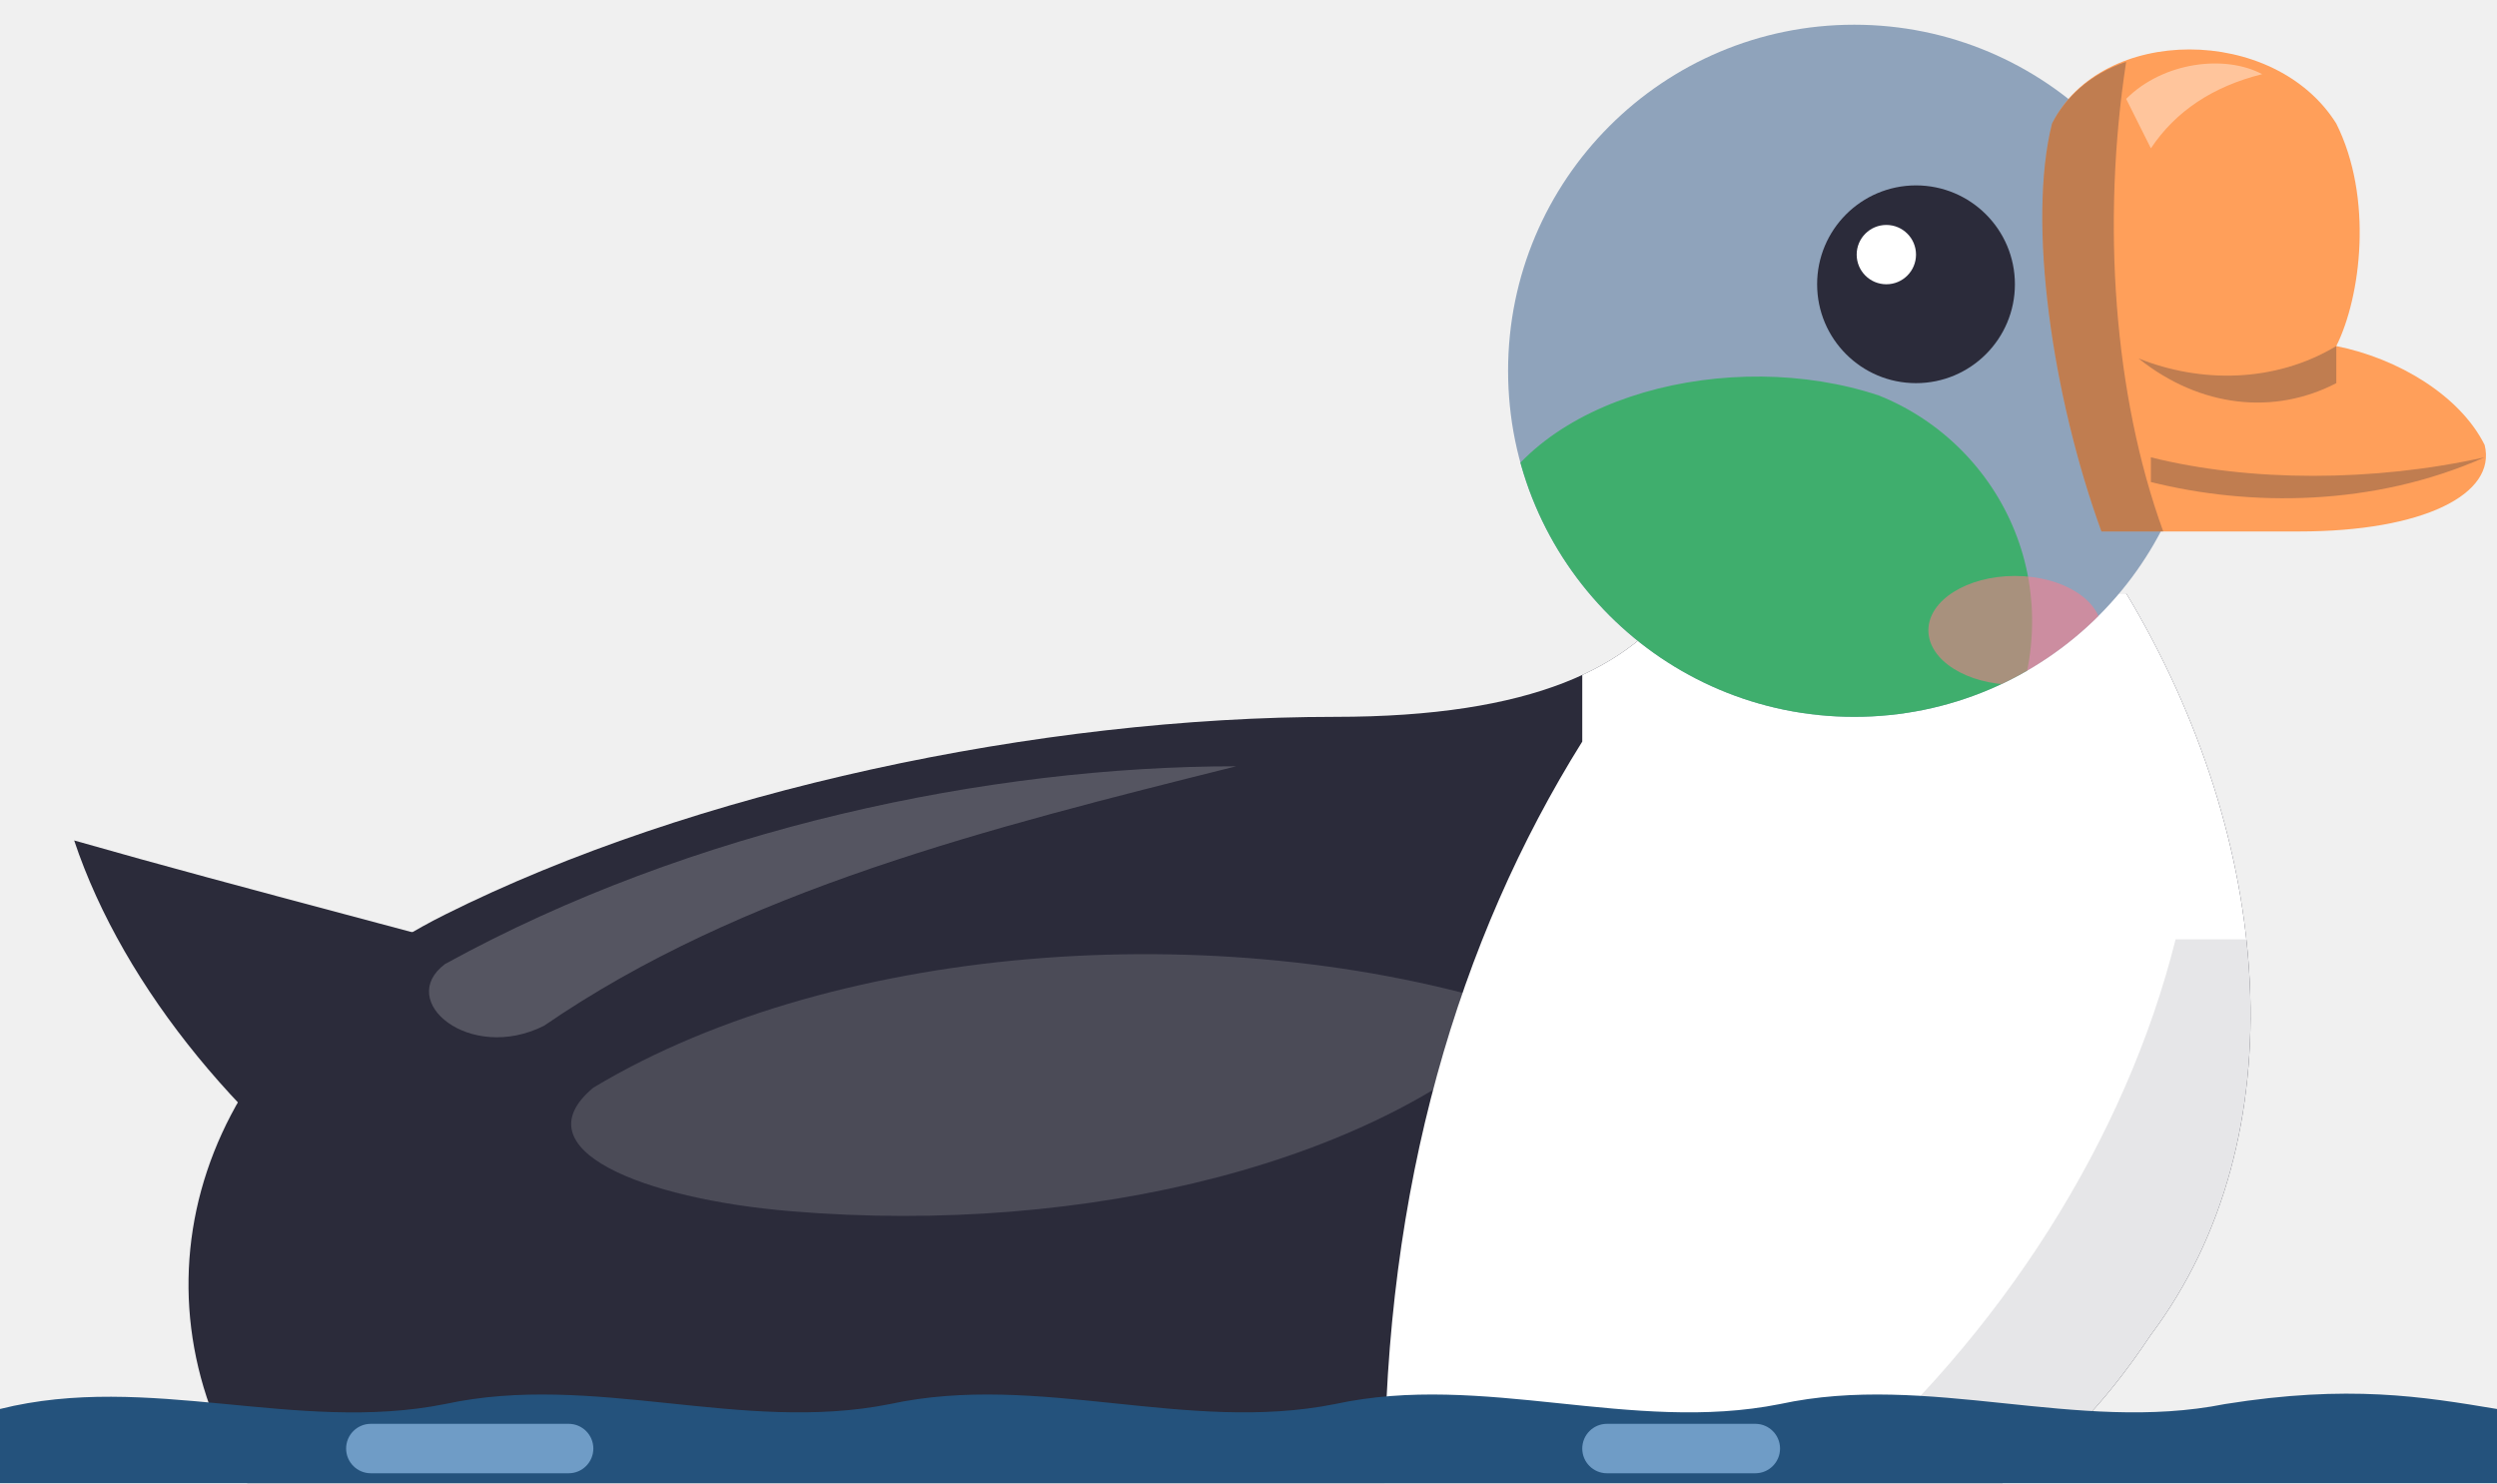
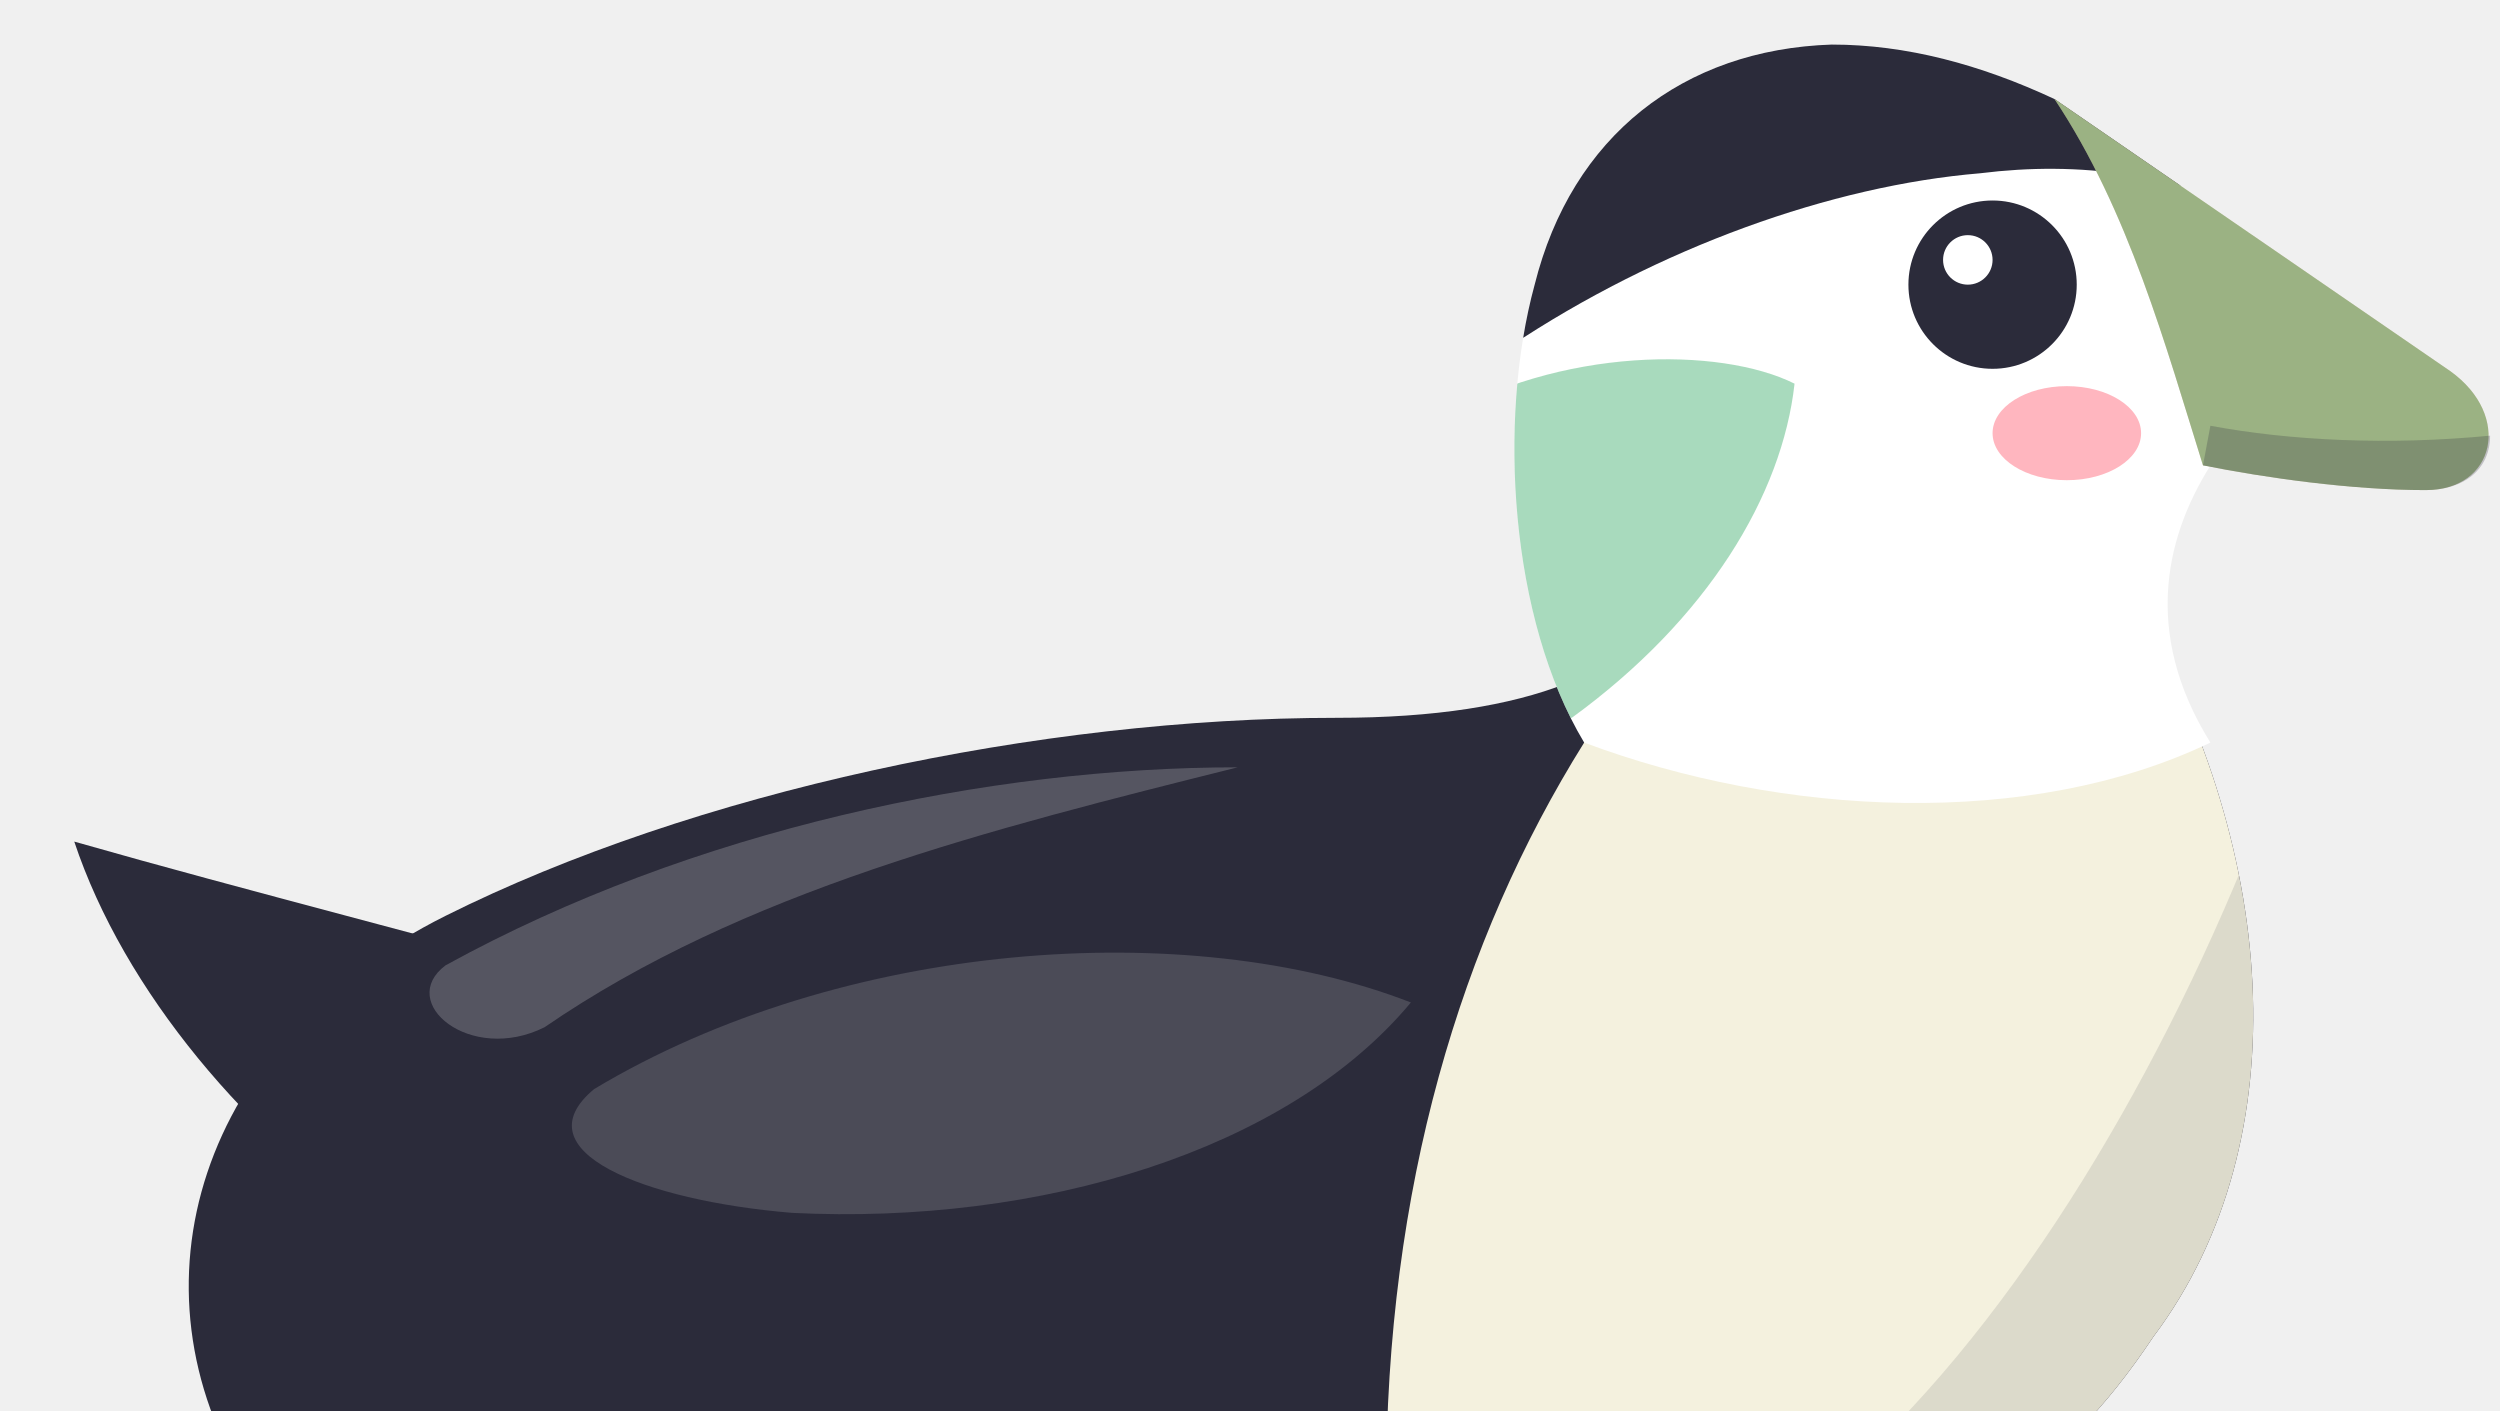
- <svg xmlns="http://www.w3.org/2000/svg" viewBox="0 16 101 60">
+ <svg xmlns="http://www.w3.org/2000/svg" viewBox="0 16 101 57">
  <path d="M3 50 C 10 52 18 54 25 56 L 16 66 C 10 62 5 56 3 50 Z" fill="#2b2b3a" />
  <clipPath id="eider-body">
    <path d="M10 76 C 5 68 8 58 18 53 C 28 48 42 45 54 45 C 62 45 66 43 68 40 L 86 40 C 92 50 93 62 87 70 C 85 73 83 75 81 76 Z" />
  </clipPath>
  <path d="M10 76 C 5 68 8 58 18 53 C 28 48 42 45 54 45 C 62 45 66 43 68 40 L 86 40 C 92 50 93 62 87 70 C 85 73 83 75 81 76 Z" fill="#2b2b3a" />
-   <path d="M56 76 C 56 64 59 54 64 46 L 64 30 L 96 30 L 96 76 Z" fill="#ffffff" clip-path="url(#eider-body)" />
-   <path d="M74 76 C 81 70 86 62 88 54 L 96 54 L 96 76 Z" fill="#2b2b3a" opacity="0.12" clip-path="url(#eider-body)" />
+   <path d="M56 76 C 56 64 59 54 64 46 L 64 30 L 96 30 L 96 76 Z" fill="#f4f1de" clip-path="url(#eider-body)" />
+   <path d="M74 76 C 81 70 87 60 91 50 L 96 50 L 96 76 Z" fill="#2b2b3a" opacity="0.12" clip-path="url(#eider-body)" />
  <path d="M18 55 C 28 49.5 40 47 50 47 C 40 49.5 30 52 22 57.5 C 19 59 16 56.5 18 55 Z" fill="#ffffff" opacity="0.2" />
-   <path d="M24 60 C 34 54 50 53 62 57 C 56 63 44 66 32 65 C 26 64.5 21 62.5 24 60 Z" fill="#ffffff" opacity="0.15" />
-   <circle cx="75" cy="31" r="14" fill="#8fa3bb" />
+   <path d="M24 60 C 34 54 48 53 57 56.5 C 52 62.5 42 65.5 32 65 C 26 64.5 21 62.5 24 60 Z" fill="#ffffff" opacity="0.15" />
  <clipPath id="eider-head">
-     <circle cx="75" cy="31" r="14" />
+     <path d="M64 46 C 61 41 60.5 33 62 27.5 C 63.5 21.5 68 18 74 17.8 C 77 17.8 80 18.6 83 20 L 91 25.5 L 89.5 34.5 C 87.5 37.5 86.5 41.5 89.3 46 C 82 49.5 72 49 64 46 Z" />
  </clipPath>
+   <path d="M64 46 C 61 41 60.5 33 62 27.5 C 63.5 21.5 68 18 74 17.8 C 77 17.8 80 18.6 83 20 L 91 25.5 L 89.5 34.5 C 87.5 37.5 86.5 41.5 89.3 46 C 82 49.5 72 49 64 46 Z" fill="#ffffff" />
  <g clip-path="url(#eider-head)">
-     <path d="M60 37 C 62 32 70 30 76 32 C 81 34 84 40 81 46 L 60 46 Z" fill="#3fae6d" />
-     <ellipse cx="81.5" cy="41.5" rx="3.5" ry="2.2" fill="#ff7a8a" opacity="0.55" />
+     <path d="M58 33 C 63 30 69.5 30 72.5 31.5 C 72 36 69 41 63.5 45 L 58 45 Z" fill="#3fae6d" opacity="0.45" />
+     <path d="M58 16 L 92 16 L 92 25 C 88 23 84 22.5 80 23 C 74 23.5 67 26 61 30 L 58 30 Z" fill="#2b2b3a" />
+     <ellipse cx="83.5" cy="33.5" rx="3" ry="1.9" fill="#ff7a8a" opacity="0.55" />
  </g>
-   <path d="M83 21 C 85 17 92 17 94.5 21 C 96 24 95.5 28 94.5 30 C 97 30.5 99.5 32 100.5 34 C 101 36 98 37.5 93 37.5 L 85 37.5 C 83 32 82 25 83 21 Z" fill="#ff9f5a" />
-   <path d="M83 21 C 82 25 83 32 85 37.5 L 87.5 37.5 C 85.5 32 85 25 86 18.5 C 84.5 19 83.5 20 83 21 Z" fill="#2b2b3a" opacity="0.3" />
-   <path d="M94.5 30 C 92 31.5 89 31.5 86.5 30.5 C 89 32.5 92 32.8 94.5 31.5 Z" fill="#2b2b3a" opacity="0.3" />
-   <path d="M87 34.5 C 91 35.5 96 35.5 100.5 34.5 C 96 36.5 91 36.5 87 35.5 Z" fill="#2b2b3a" opacity="0.3" />
-   <path d="M86 20 C 87.5 18.5 90 18.2 91.5 19 C 89.5 19.5 88 20.5 87 22 Z" fill="#ffffff" opacity="0.4" />
-   <circle cx="77.5" cy="27.5" r="4" fill="#2b2b3a" />
-   <circle cx="76.3" cy="26.3" r="1.2" fill="#ffffff" />
-   <path d="M0 73 C 6 71.5 12 74 18 72.8 C 24 71.5 30 74 36 72.8 C 42 71.5 48 74 54 72.8 C 60 71.5 66 74 72 72.8 C 78 71.5 84 74 90 72.8 C 95 72 98 72.5 101 73 L 101 76 L 0 76 Z" fill="#24527c" />
-   <rect x="14" y="73.6" width="10" height="2" rx="1" fill="#6f9cc6" />
-   <rect x="64" y="73.6" width="8" height="2" rx="1" fill="#6f9cc6" />
+   <path d="M83 20 L 99 31 C 101.5 32.8 100.8 35.8 98 35.8 C 95 35.8 91.5 35.3 89 34.8 C 87.5 30 86 24.5 83 20 Z" fill="#cdb38f" />
+   <path d="M83 20 L 99 31 C 101.5 32.8 100.8 35.8 98 35.8 C 95 35.8 91.5 35.3 89 34.8 C 87.5 30 86 24.5 83 20 Z" fill="#3fae6d" opacity="0.35" />
+   <path d="M89.3 33.2 C 92.5 33.8 96.5 34 100.6 33.6 C 100.6 35 99.5 35.8 98 35.8 C 95 35.8 91.5 35.3 89 34.8 Z" fill="#2b2b3a" opacity="0.25" />
+   <circle cx="80.5" cy="27.5" r="3.4" fill="#2b2b3a" />
+   <circle cx="79.5" cy="26.5" r="1" fill="#ffffff" />
</svg>
